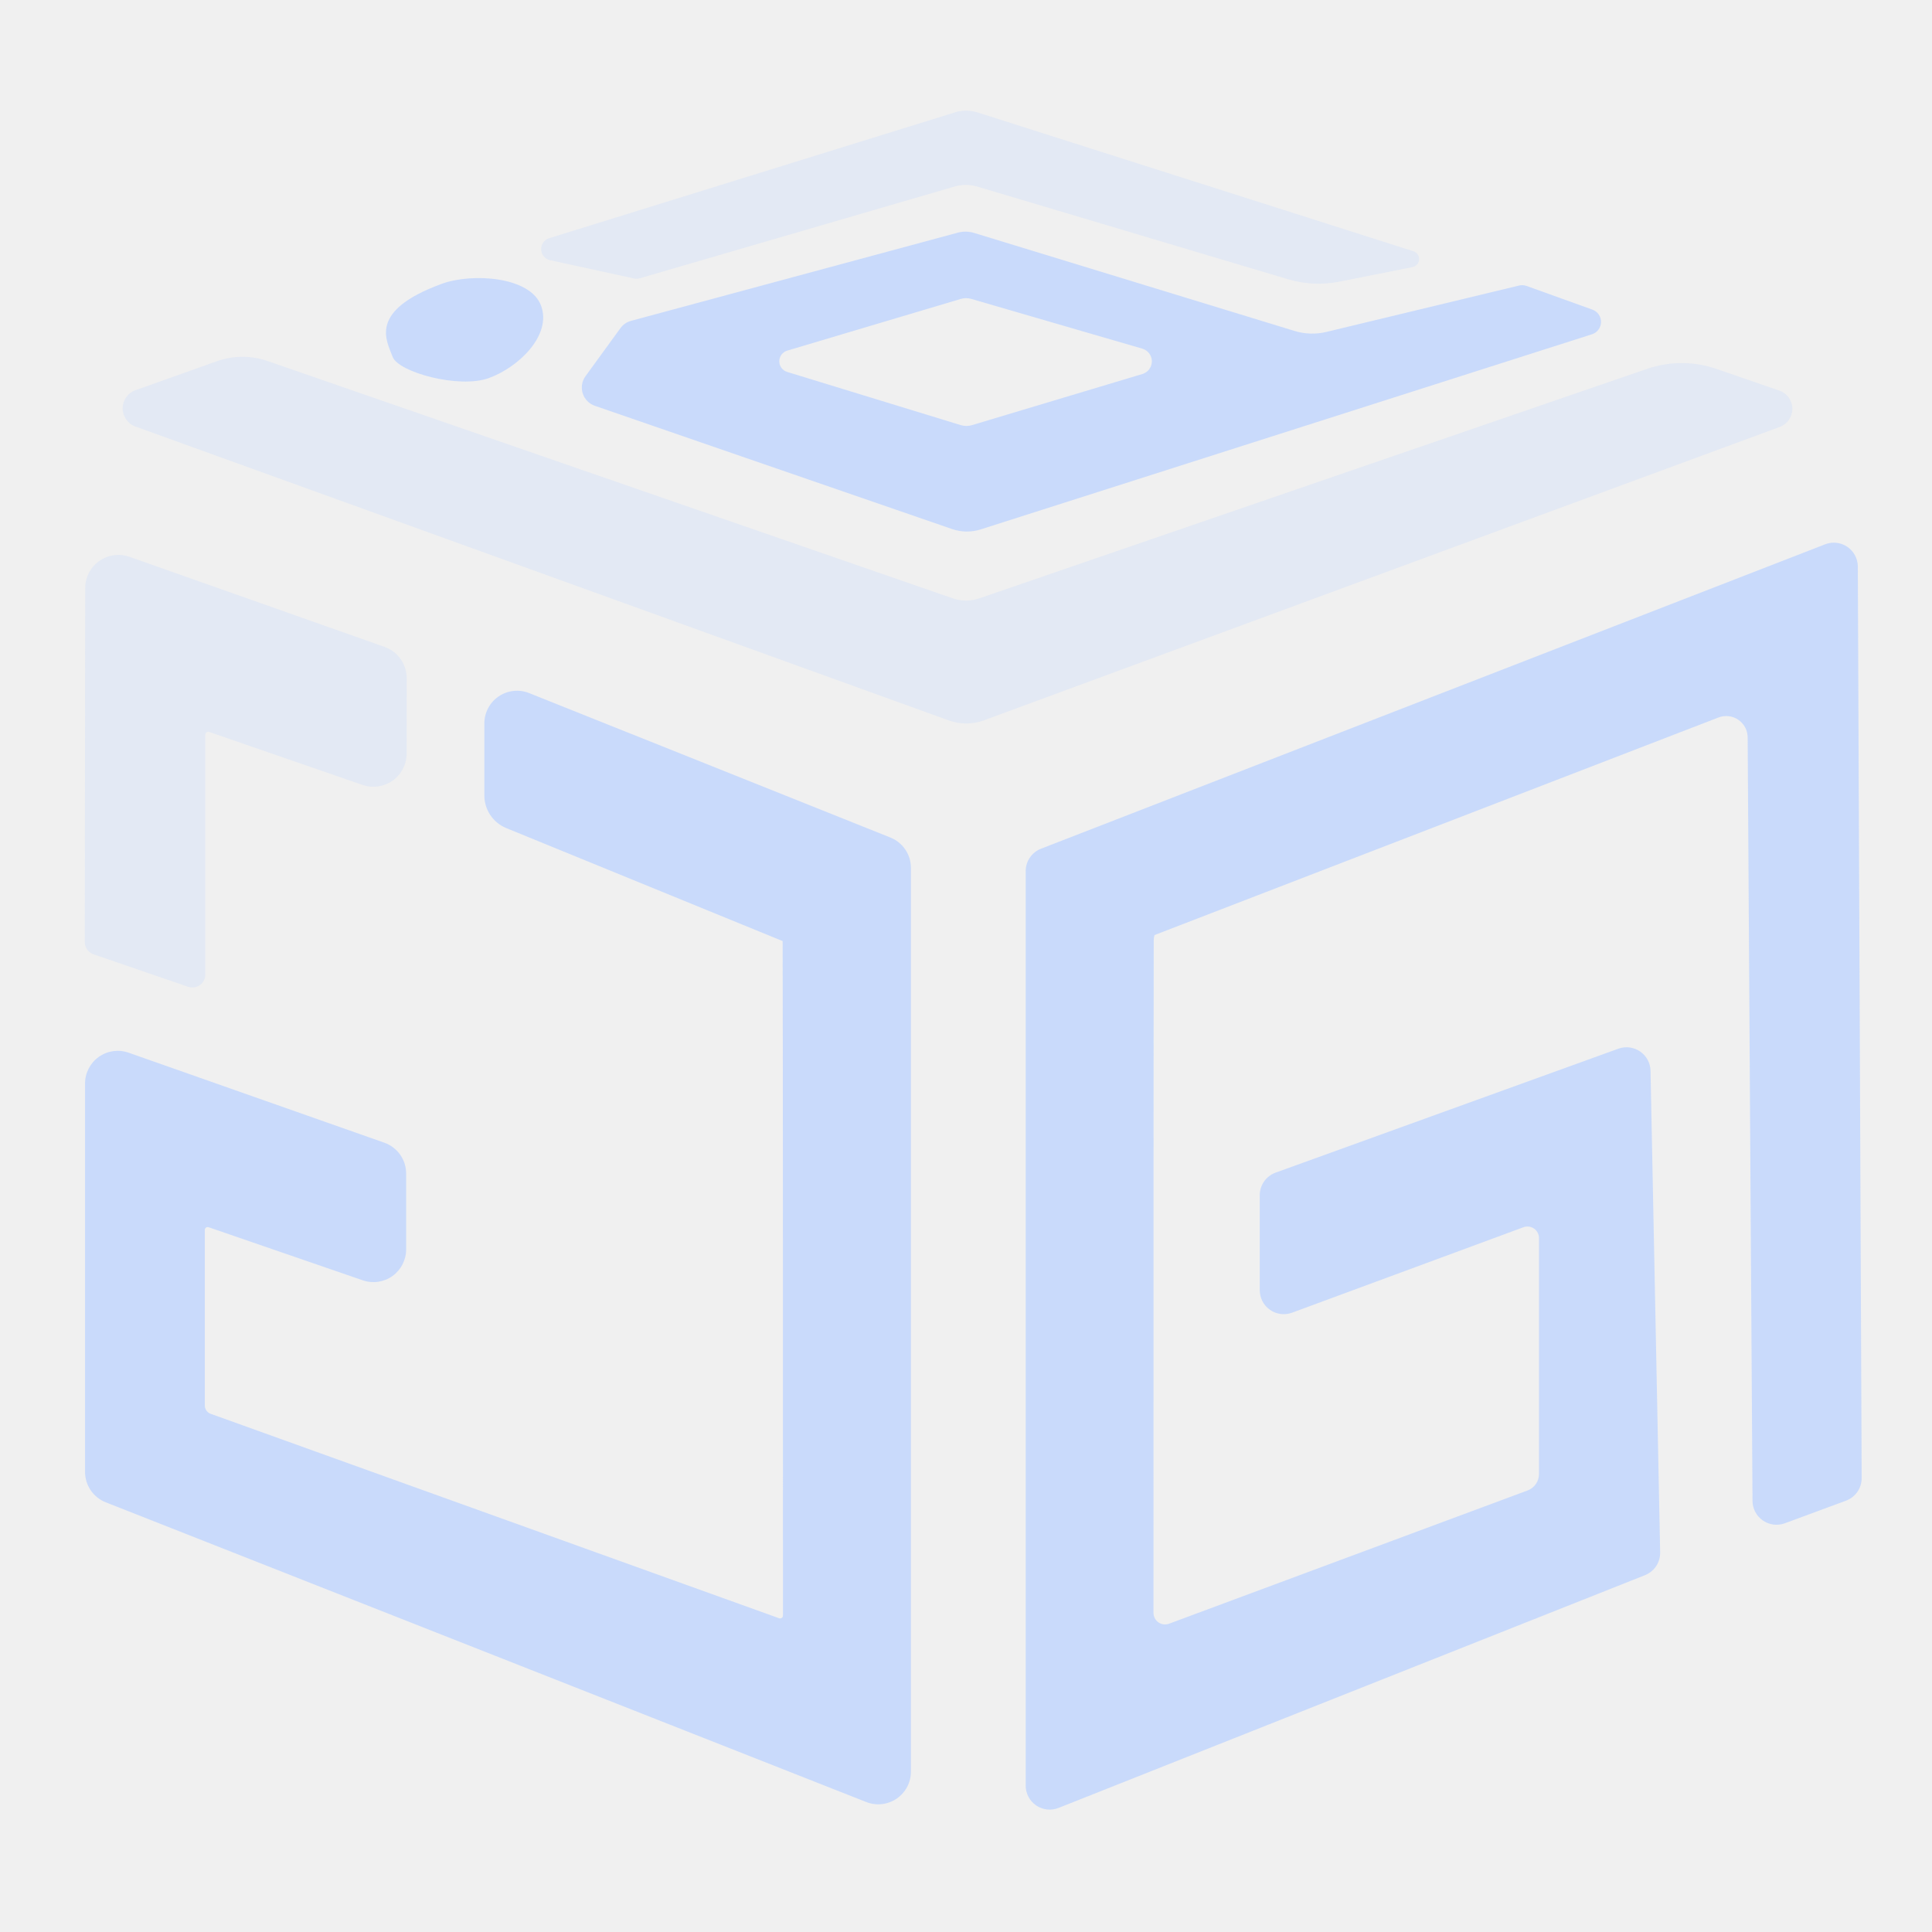
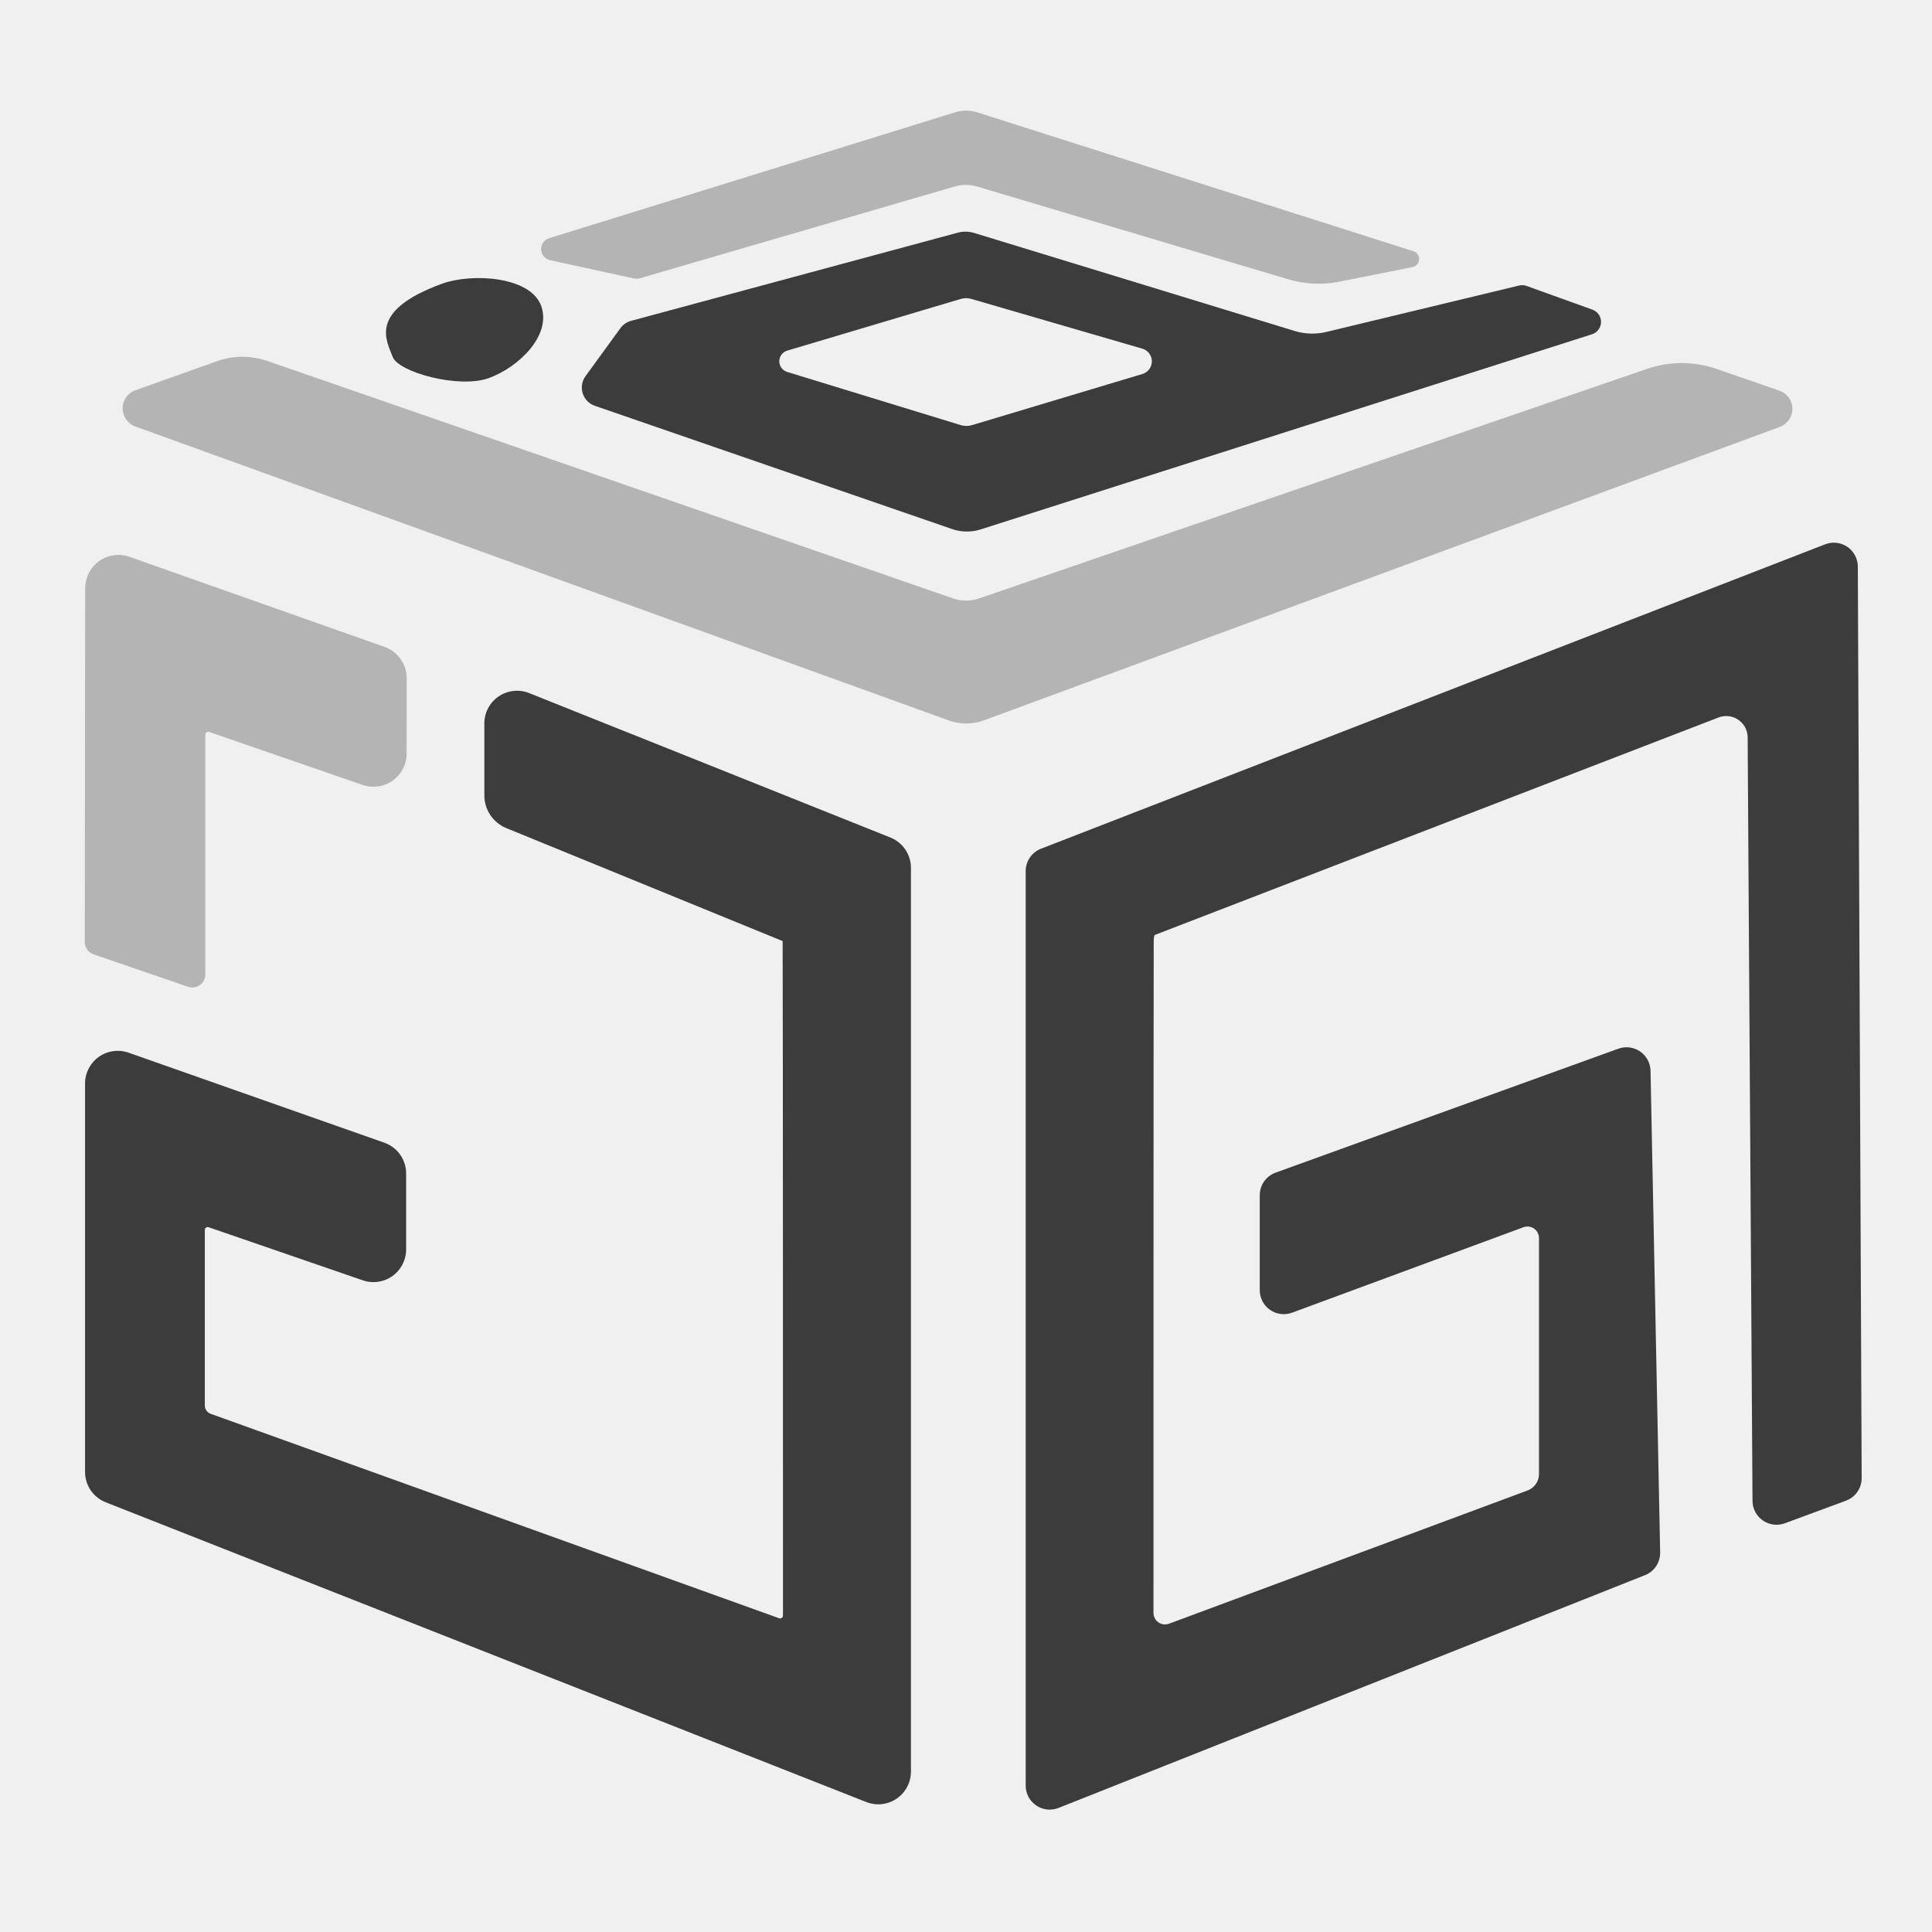
- <svg xmlns="http://www.w3.org/2000/svg" width="96" height="96" viewBox="0 0 96 96" fill="none">
+ <svg xmlns="http://www.w3.org/2000/svg" width="100%" height="100%" viewBox="0 0 96 96" fill="currentColor">
  <g clip-path="url(#clip0_56_498)">
    <g opacity="0.75">
-       <path fill-rule="evenodd" clip-rule="evenodd" d="M26.888 15.195C26.353 13.728 23.444 13.559 21.964 14.098C18.25 15.452 19.221 16.936 19.51 17.73C19.789 18.495 22.812 19.326 24.292 18.786C25.772 18.247 27.422 16.661 26.888 15.195Z" fill="#BCD3FF" />
-       <path fill-rule="evenodd" clip-rule="evenodd" d="M64.327 16.445C64.841 16.602 65.387 16.619 65.909 16.493C68.135 15.957 74.324 14.466 75.483 14.188C75.605 14.158 75.734 14.165 75.853 14.208C76.37 14.393 77.886 14.94 79.127 15.386C79.387 15.48 79.56 15.729 79.554 16.007C79.549 16.283 79.368 16.526 79.105 16.61C72.914 18.586 52.783 25.012 48.732 26.305C48.269 26.453 47.77 26.447 47.31 26.289C44.392 25.282 33.281 21.449 29.557 20.164C29.269 20.065 29.045 19.835 28.954 19.545C28.863 19.255 28.915 18.939 29.093 18.693C29.686 17.877 30.468 16.803 30.829 16.305C30.958 16.128 31.143 16 31.355 15.943C33.473 15.372 45.231 12.198 47.589 11.562C47.857 11.489 48.141 11.494 48.408 11.576C50.633 12.257 61.326 15.527 64.327 16.445ZM56.768 18.583C57.046 18.5 57.236 18.243 57.235 17.951C57.234 17.661 57.041 17.406 56.762 17.325C54.001 16.521 49.407 15.186 48.264 14.853C48.092 14.803 47.909 14.803 47.737 14.855C46.564 15.204 41.757 16.635 39.118 17.422C38.884 17.491 38.724 17.706 38.722 17.95C38.722 18.194 38.88 18.41 39.114 18.481C41.743 19.286 46.528 20.753 47.736 21.123C47.92 21.179 48.117 21.179 48.301 21.124C49.474 20.772 54.027 19.405 56.768 18.583Z" fill="#BCD3FF" />
-       <path fill-rule="evenodd" clip-rule="evenodd" d="M64.201 65.227C63.836 65.362 63.427 65.31 63.107 65.087C62.787 64.864 62.596 64.498 62.596 64.109V59.389C62.596 58.887 62.911 58.439 63.383 58.268L80.416 52.109C80.778 51.978 81.18 52.03 81.497 52.248C81.813 52.466 82.006 52.822 82.014 53.207L82.492 77.137C82.502 77.634 82.202 78.085 81.74 78.269L52.598 89.835C52.231 89.981 51.815 89.935 51.489 89.713C51.162 89.491 50.966 89.122 50.966 88.727V43.284C50.966 42.792 51.269 42.35 51.727 42.172L90.691 27.046C91.056 26.904 91.469 26.951 91.794 27.172C92.118 27.393 92.313 27.759 92.314 28.152L92.505 73.445C92.507 73.946 92.195 74.395 91.725 74.568L88.687 75.691C88.32 75.826 87.91 75.773 87.589 75.548C87.269 75.324 87.079 74.956 87.081 74.568C87.046 68.665 86.886 43.87 86.84 36.637C86.838 36.288 86.664 35.962 86.374 35.764C86.086 35.568 85.718 35.526 85.392 35.651C79.243 38.023 59.786 45.53 57.366 46.463C57.341 46.549 57.328 46.639 57.328 46.728V46.73C57.316 50.347 57.316 74.324 57.316 80.144C57.316 80.331 57.409 80.508 57.563 80.615C57.718 80.722 57.915 80.747 58.09 80.681L75.903 74.061C76.245 73.933 76.472 73.608 76.472 73.243V61.52C76.472 61.331 76.379 61.156 76.226 61.048C76.071 60.941 75.875 60.916 75.698 60.981L64.201 65.227Z" fill="#BCD3FF" />
-       <path fill-rule="evenodd" clip-rule="evenodd" d="M38.889 46.762C36.701 45.867 27.607 42.146 25.143 41.142C25.139 41.141 25.135 41.139 25.131 41.137C24.485 40.86 24.067 40.225 24.067 39.523V35.947C24.067 35.408 24.334 34.904 24.78 34.603C25.226 34.3 25.794 34.239 26.294 34.439L44.243 41.616C44.86 41.863 45.264 42.46 45.264 43.124V88.031C45.264 88.568 44.999 89.071 44.554 89.374C44.11 89.676 43.545 89.739 43.045 89.542L5.255 74.649C4.634 74.404 4.226 73.806 4.226 73.138V53.838C4.226 53.312 4.482 52.818 4.912 52.513C5.342 52.209 5.893 52.132 6.389 52.307L19.097 56.78C19.747 57.009 20.181 57.623 20.181 58.312V62.083C20.181 62.608 19.927 63.1 19.5 63.406C19.073 63.711 18.525 63.79 18.028 63.619L10.365 60.98C10.322 60.965 10.274 60.972 10.236 60.999C10.198 61.026 10.177 61.069 10.177 61.115V69.836C10.177 70.022 10.293 70.188 10.468 70.251L38.714 80.41C38.758 80.426 38.806 80.419 38.844 80.393C38.883 80.366 38.905 80.323 38.905 80.276C38.905 74.485 38.905 50.49 38.889 46.762Z" fill="#BCD3FF" />
+       <path fill-rule="evenodd" clip-rule="evenodd" d="M26.888 15.195C26.353 13.728 23.444 13.559 21.964 14.098C18.25 15.452 19.221 16.936 19.51 17.73C19.789 18.495 22.812 19.326 24.292 18.786C25.772 18.247 27.422 16.661 26.888 15.195Z" />
+       <path fill-rule="evenodd" clip-rule="evenodd" d="M64.327 16.445C64.841 16.602 65.387 16.619 65.909 16.493C68.135 15.957 74.324 14.466 75.483 14.188C75.605 14.158 75.734 14.165 75.853 14.208C76.37 14.393 77.886 14.94 79.127 15.386C79.387 15.48 79.56 15.729 79.554 16.007C79.549 16.283 79.368 16.526 79.105 16.61C72.914 18.586 52.783 25.012 48.732 26.305C48.269 26.453 47.77 26.447 47.31 26.289C44.392 25.282 33.281 21.449 29.557 20.164C29.269 20.065 29.045 19.835 28.954 19.545C28.863 19.255 28.915 18.939 29.093 18.693C29.686 17.877 30.468 16.803 30.829 16.305C30.958 16.128 31.143 16 31.355 15.943C33.473 15.372 45.231 12.198 47.589 11.562C47.857 11.489 48.141 11.494 48.408 11.576C50.633 12.257 61.326 15.527 64.327 16.445ZM56.768 18.583C57.046 18.5 57.236 18.243 57.235 17.951C57.234 17.661 57.041 17.406 56.762 17.325C54.001 16.521 49.407 15.186 48.264 14.853C48.092 14.803 47.909 14.803 47.737 14.855C46.564 15.204 41.757 16.635 39.118 17.422C38.884 17.491 38.724 17.706 38.722 17.95C38.722 18.194 38.88 18.41 39.114 18.481C41.743 19.286 46.528 20.753 47.736 21.123C47.92 21.179 48.117 21.179 48.301 21.124C49.474 20.772 54.027 19.405 56.768 18.583Z" />
+       <path fill-rule="evenodd" clip-rule="evenodd" d="M64.201 65.227C63.836 65.362 63.427 65.31 63.107 65.087C62.787 64.864 62.596 64.498 62.596 64.109V59.389C62.596 58.887 62.911 58.439 63.383 58.268L80.416 52.109C80.778 51.978 81.18 52.03 81.497 52.248C81.813 52.466 82.006 52.822 82.014 53.207L82.492 77.137C82.502 77.634 82.202 78.085 81.74 78.269L52.598 89.835C52.231 89.981 51.815 89.935 51.489 89.713C51.162 89.491 50.966 89.122 50.966 88.727V43.284C50.966 42.792 51.269 42.35 51.727 42.172L90.691 27.046C91.056 26.904 91.469 26.951 91.794 27.172C92.118 27.393 92.313 27.759 92.314 28.152L92.505 73.445C92.507 73.946 92.195 74.395 91.725 74.568L88.687 75.691C88.32 75.826 87.91 75.773 87.589 75.548C87.269 75.324 87.079 74.956 87.081 74.568C87.046 68.665 86.886 43.87 86.84 36.637C86.838 36.288 86.664 35.962 86.374 35.764C86.086 35.568 85.718 35.526 85.392 35.651C79.243 38.023 59.786 45.53 57.366 46.463C57.341 46.549 57.328 46.639 57.328 46.728V46.73C57.316 50.347 57.316 74.324 57.316 80.144C57.316 80.331 57.409 80.508 57.563 80.615C57.718 80.722 57.915 80.747 58.09 80.681L75.903 74.061C76.245 73.933 76.472 73.608 76.472 73.243V61.52C76.472 61.331 76.379 61.156 76.226 61.048C76.071 60.941 75.875 60.916 75.698 60.981L64.201 65.227Z" />
+       <path fill-rule="evenodd" clip-rule="evenodd" d="M38.889 46.762C36.701 45.867 27.607 42.146 25.143 41.142C25.139 41.141 25.135 41.139 25.131 41.137C24.485 40.86 24.067 40.225 24.067 39.523V35.947C24.067 35.408 24.334 34.904 24.78 34.603C25.226 34.3 25.794 34.239 26.294 34.439L44.243 41.616C44.86 41.863 45.264 42.46 45.264 43.124V88.031C45.264 88.568 44.999 89.071 44.554 89.374C44.11 89.676 43.545 89.739 43.045 89.542L5.255 74.649C4.634 74.404 4.226 73.806 4.226 73.138V53.838C4.226 53.312 4.482 52.818 4.912 52.513C5.342 52.209 5.893 52.132 6.389 52.307L19.097 56.78C19.747 57.009 20.181 57.623 20.181 58.312V62.083C20.181 62.608 19.927 63.1 19.5 63.406C19.073 63.711 18.525 63.79 18.028 63.619L10.365 60.98C10.322 60.965 10.274 60.972 10.236 60.999C10.198 61.026 10.177 61.069 10.177 61.115V69.836C10.177 70.022 10.293 70.188 10.468 70.251L38.714 80.41C38.758 80.426 38.806 80.419 38.844 80.393C38.883 80.366 38.905 80.323 38.905 80.276C38.905 74.485 38.905 50.49 38.889 46.762Z" />
    </g>
    <g opacity="0.25">
-       <path fill-rule="evenodd" clip-rule="evenodd" d="M81.848 18.327C82.962 17.945 84.171 17.945 85.283 18.329C86.214 18.65 87.382 19.053 88.416 19.41C88.799 19.541 89.058 19.9 89.062 20.305C89.066 20.71 88.815 21.074 88.436 21.214C79.354 24.562 48.846 35.809 48.846 35.809C48.298 35.999 47.703 35.996 47.157 35.802C47.157 35.802 15.914 24.513 6.727 21.193C6.346 21.056 6.093 20.694 6.094 20.29C6.095 19.885 6.35 19.525 6.731 19.39C8.081 18.909 9.685 18.338 10.773 17.951C11.589 17.66 12.479 17.656 13.297 17.94C19.096 19.949 43.068 28.25 47.345 29.732C47.769 29.879 48.231 29.88 48.655 29.734C52.799 28.31 75.401 20.543 81.848 18.327Z" fill="#BCD3FF" />
-       <path fill-rule="evenodd" clip-rule="evenodd" d="M64.011 13.878C64.836 14.124 65.708 14.164 66.551 13.996C67.598 13.788 69.078 13.492 70.189 13.271C70.371 13.234 70.506 13.08 70.516 12.895C70.526 12.709 70.41 12.54 70.233 12.484C65.106 10.852 48.613 5.6 48.613 5.6C48.214 5.462 47.78 5.463 47.382 5.605C47.382 5.605 32.769 10.137 27.285 11.837C27.041 11.913 26.878 12.145 26.889 12.401C26.9 12.657 27.082 12.873 27.333 12.928C28.935 13.278 30.961 13.719 31.506 13.838C31.599 13.858 31.694 13.855 31.785 13.829C33.178 13.423 44.721 10.059 47.431 9.269C47.803 9.161 48.197 9.162 48.567 9.273C50.997 9.997 60.556 12.848 64.011 13.878Z" fill="#BCD3FF" />
-       <path fill-rule="evenodd" clip-rule="evenodd" d="M10.202 48.424C10.202 48.631 10.101 48.827 9.932 48.947C9.763 49.068 9.545 49.1 9.349 49.033C8.053 48.588 5.635 47.759 4.649 47.42C4.389 47.331 4.214 47.086 4.214 46.811C4.217 43.996 4.233 29.224 4.233 29.224C4.234 28.688 4.495 28.186 4.932 27.876C5.37 27.567 5.931 27.489 6.436 27.668L19.108 32.144C19.769 32.377 20.211 33.003 20.209 33.703L20.206 37.442C20.205 37.976 19.947 38.477 19.512 38.787C19.076 39.096 18.519 39.176 18.014 39.002L10.394 36.37C10.35 36.355 10.3 36.361 10.263 36.389C10.224 36.416 10.202 36.459 10.202 36.507V48.424Z" fill="#BCD3FF" />
+       <path fill-rule="evenodd" clip-rule="evenodd" d="M81.848 18.327C82.962 17.945 84.171 17.945 85.283 18.329C86.214 18.65 87.382 19.053 88.416 19.41C88.799 19.541 89.058 19.9 89.062 20.305C89.066 20.71 88.815 21.074 88.436 21.214C79.354 24.562 48.846 35.809 48.846 35.809C48.298 35.999 47.703 35.996 47.157 35.802C47.157 35.802 15.914 24.513 6.727 21.193C6.346 21.056 6.093 20.694 6.094 20.29C6.095 19.885 6.35 19.525 6.731 19.39C8.081 18.909 9.685 18.338 10.773 17.951C11.589 17.66 12.479 17.656 13.297 17.94C19.096 19.949 43.068 28.25 47.345 29.732C47.769 29.879 48.231 29.88 48.655 29.734C52.799 28.31 75.401 20.543 81.848 18.327Z" />
+       <path fill-rule="evenodd" clip-rule="evenodd" d="M64.011 13.878C64.836 14.124 65.708 14.164 66.551 13.996C67.598 13.788 69.078 13.492 70.189 13.271C70.371 13.234 70.506 13.08 70.516 12.895C70.526 12.709 70.41 12.54 70.233 12.484C65.106 10.852 48.613 5.6 48.613 5.6C48.214 5.462 47.78 5.463 47.382 5.605C47.382 5.605 32.769 10.137 27.285 11.837C27.041 11.913 26.878 12.145 26.889 12.401C26.9 12.657 27.082 12.873 27.333 12.928C28.935 13.278 30.961 13.719 31.506 13.838C31.599 13.858 31.694 13.855 31.785 13.829C33.178 13.423 44.721 10.059 47.431 9.269C47.803 9.161 48.197 9.162 48.567 9.273C50.997 9.997 60.556 12.848 64.011 13.878Z" />
+       <path fill-rule="evenodd" clip-rule="evenodd" d="M10.202 48.424C10.202 48.631 10.101 48.827 9.932 48.947C9.763 49.068 9.545 49.1 9.349 49.033C8.053 48.588 5.635 47.759 4.649 47.42C4.389 47.331 4.214 47.086 4.214 46.811C4.217 43.996 4.233 29.224 4.233 29.224C4.234 28.688 4.495 28.186 4.932 27.876C5.37 27.567 5.931 27.489 6.436 27.668L19.108 32.144C19.769 32.377 20.211 33.003 20.209 33.703L20.206 37.442C20.205 37.976 19.947 38.477 19.512 38.787C19.076 39.096 18.519 39.176 18.014 39.002L10.394 36.37C10.35 36.355 10.3 36.361 10.263 36.389C10.224 36.416 10.202 36.459 10.202 36.507V48.424Z" />
    </g>
  </g>
  <defs>
    <clipPath id="clip0_56_498">
-       <rect width="96" height="96" fill="white" />
+       <rect width="96" height="96" />
    </clipPath>
  </defs>
</svg>
